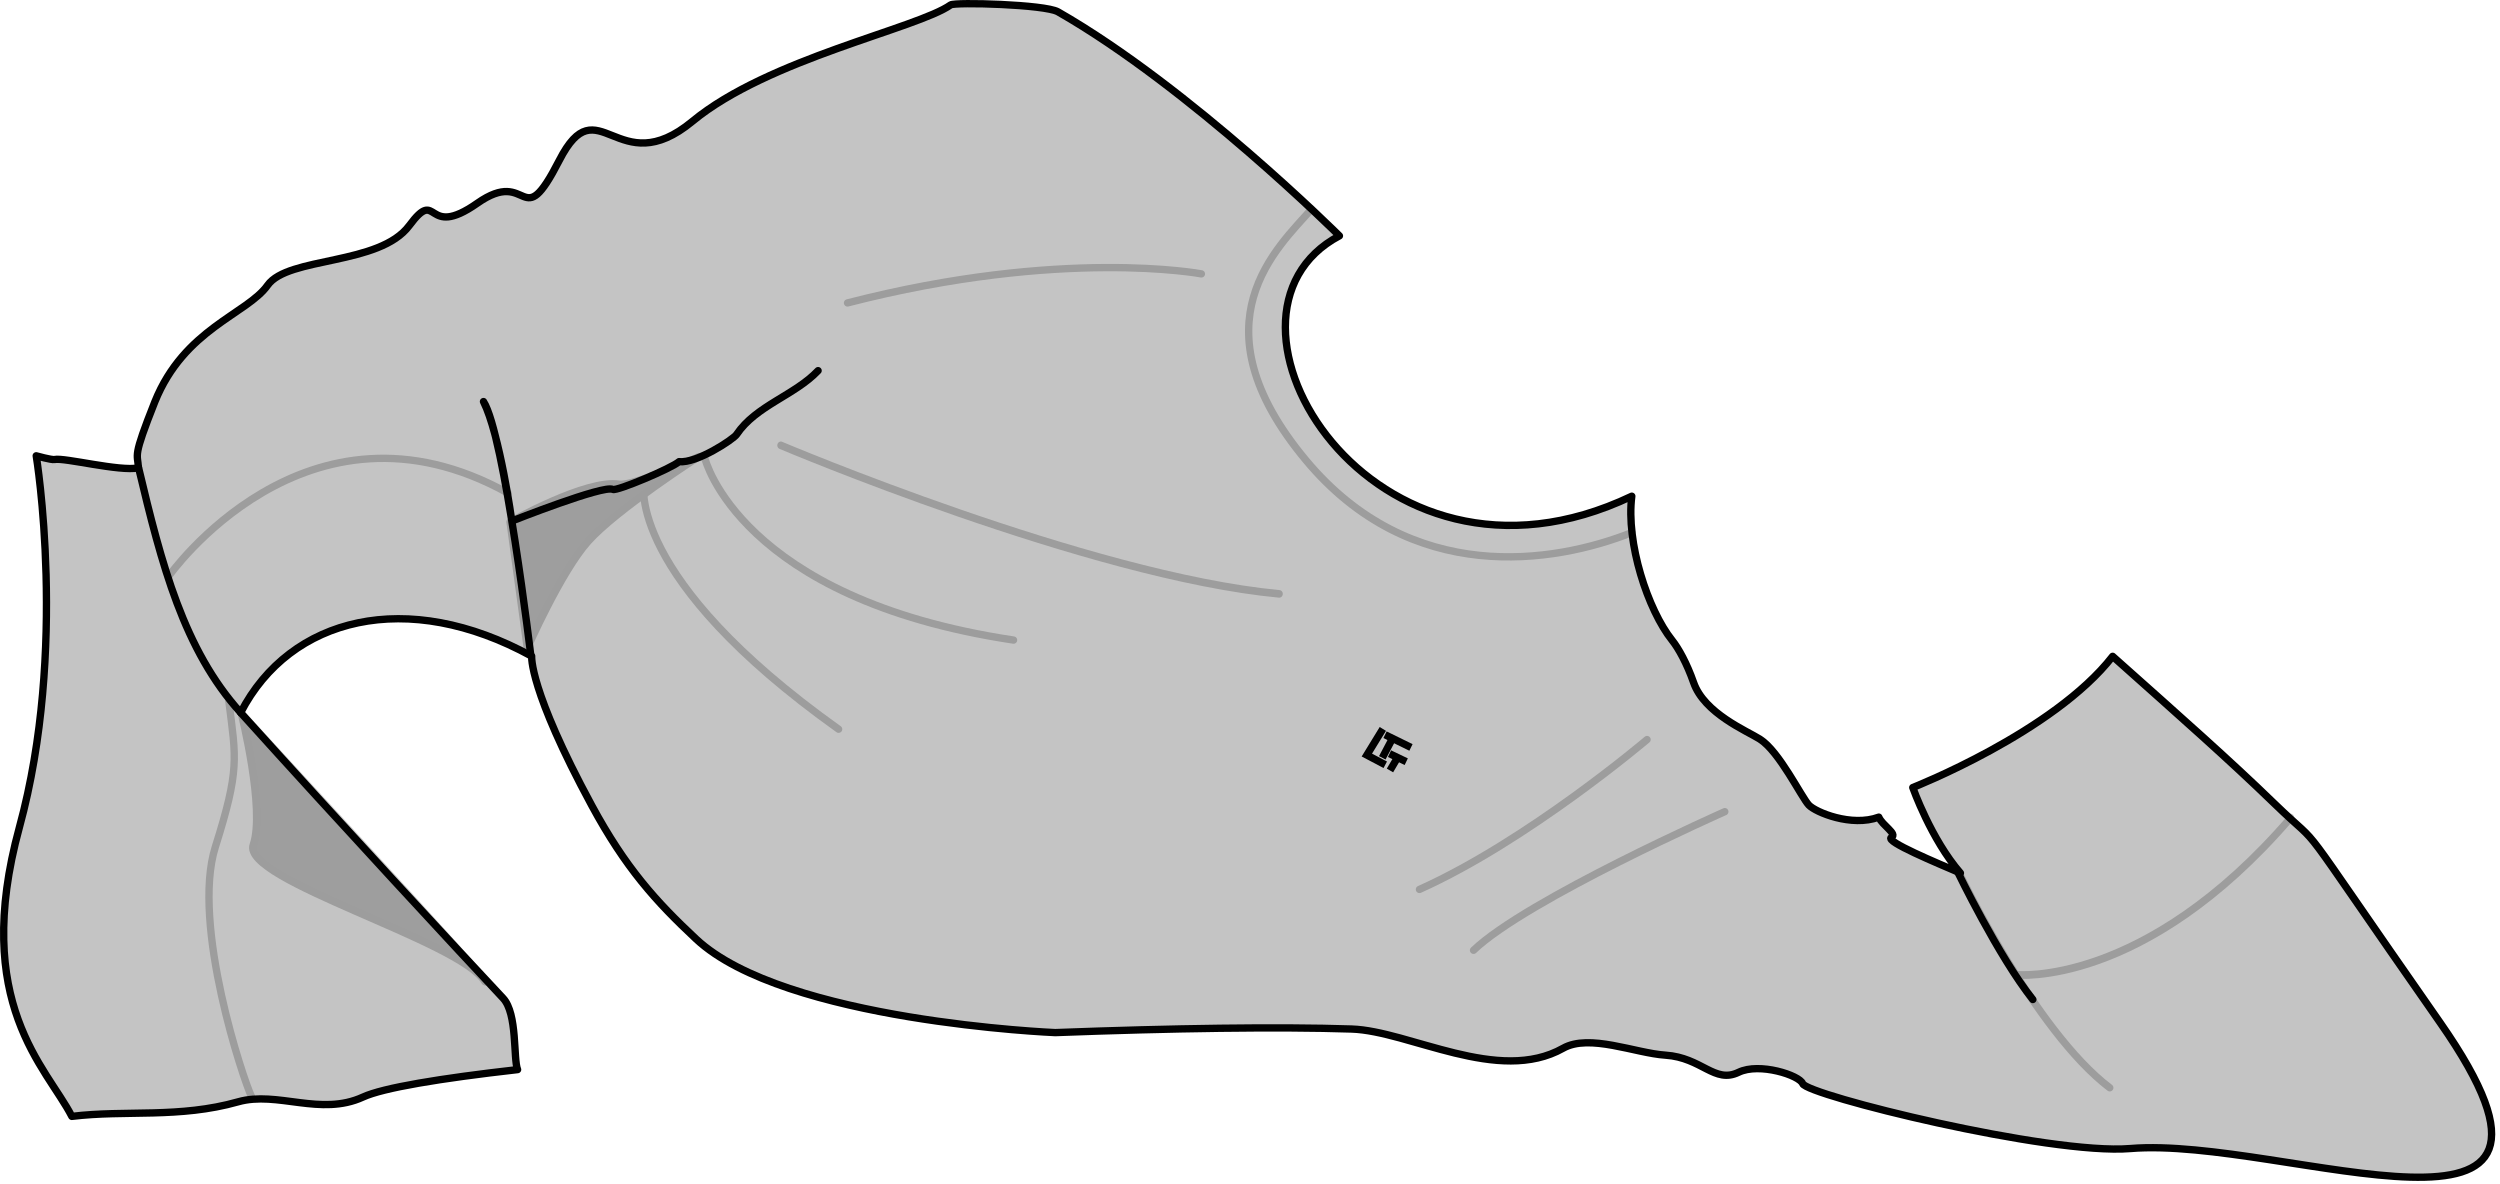
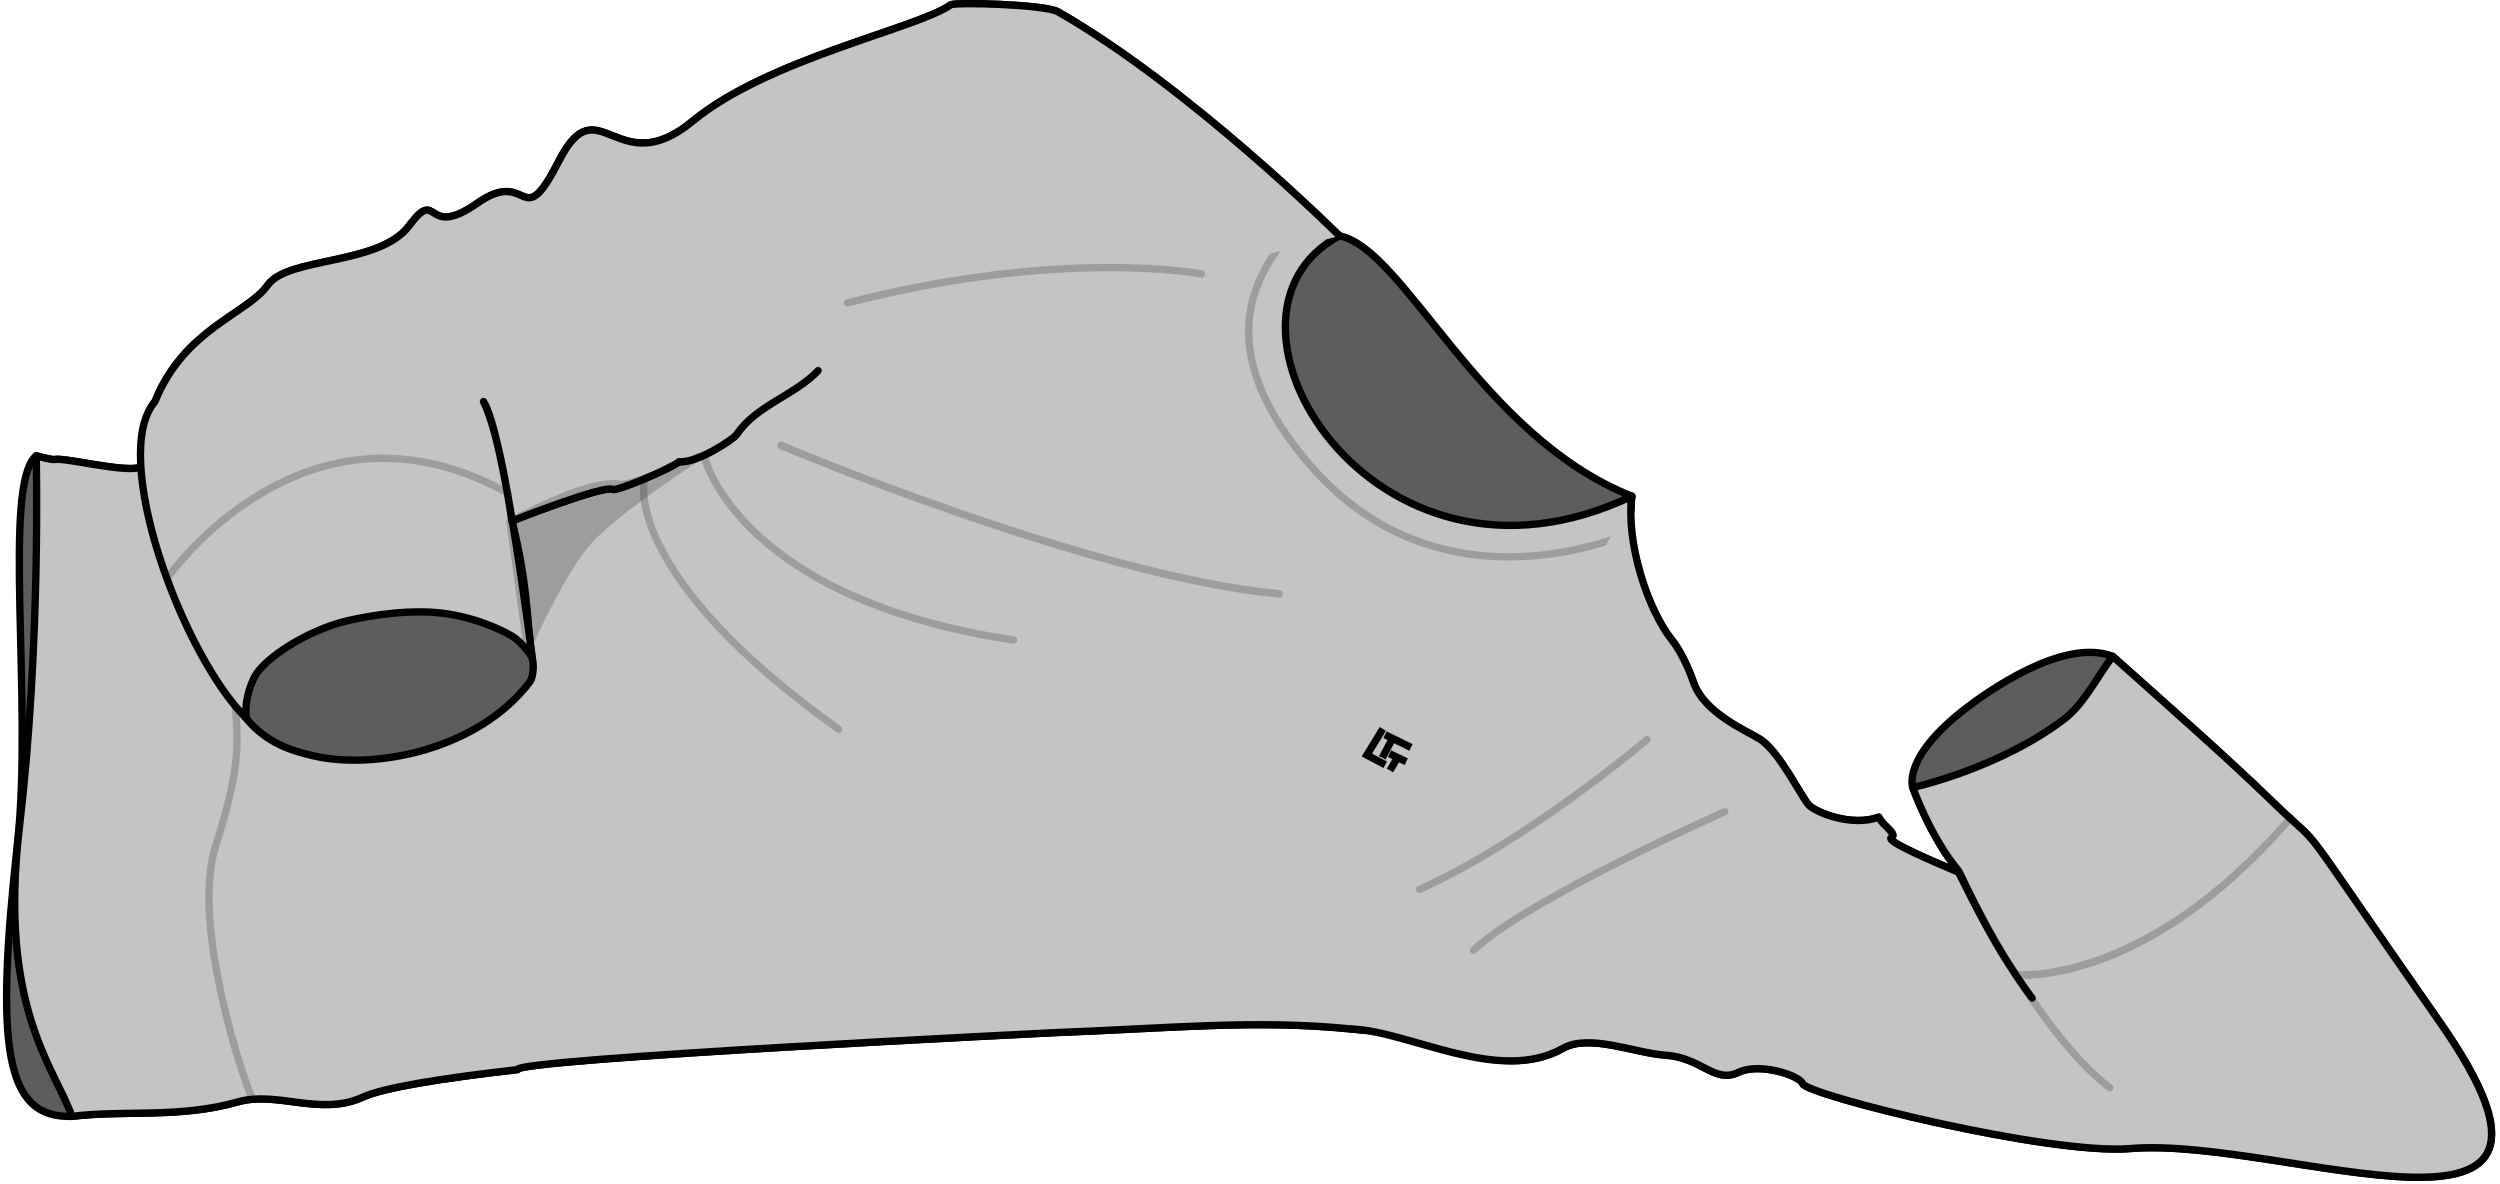
<svg xmlns="http://www.w3.org/2000/svg" width="100%" height="100%" viewBox="0 0 340 161" version="1.1" xml:space="preserve" style="fill-rule:evenodd;clip-rule:evenodd;stroke-linecap:round;stroke-linejoin:round;stroke-miterlimit:1.5;">
-   <g transform="matrix(1,0,0,1,-481.265,-78.6347)">
-     <path id="shirt" d="M624.777,219.069C640.647,218.472 655.152,218.254 665.082,218.583C672.938,218.843 685.058,226.159 693.843,221.199C697.427,219.175 703.654,221.864 707.758,222.136C712.733,222.467 714.429,226.056 717.713,224.467C720.546,223.096 726.012,224.884 726.423,226.004C727,227.577 759.985,235.754 770.998,234.836C791.908,233.094 837.519,252.649 813.134,217.729C791.591,186.879 798.188,195.301 790.545,187.886C784.539,182.058 777.946,176.239 768.584,167.895C760.55,178.233 741.401,185.739 741.401,185.739C741.401,185.739 743.883,192.763 747.884,197.371C744.763,196.026 737.537,193.042 738.49,192.532C739.382,192.055 737.232,190.875 736.782,189.765C733.064,191.141 728.167,189.088 727.266,188.126C726.247,187.038 723.266,180.845 720.616,179.162C718.832,178.029 713.062,175.661 711.597,171.467C710.687,168.862 709.542,166.805 708.685,165.732C705.352,161.561 702.383,152.417 703.19,146.118C667.845,162.961 643.053,121.485 663.427,110.711C663.427,110.711 643.171,90.548 625.15,80.24C623.383,79.23 611.12,78.898 610.551,79.303C606.07,82.494 585.713,86.634 575.449,95.124C565.184,103.615 562.65,90.055 557.327,100.447C552.005,110.838 553.399,101.207 546.176,106.276C538.952,111.345 540.98,103.868 536.925,109.317C532.87,114.766 520.451,113.499 517.663,117.427C514.875,121.356 506.324,123.349 502.329,133.268C499.247,141.032 499.987,140.24 500.092,142.265C497.541,142.791 490.025,140.839 488.674,141.128C488.286,141.212 486.19,140.625 486.19,140.625C486.19,140.625 490.527,166.914 483.905,191.141C477.353,215.11 487.618,223.797 491.036,230.463C498.393,229.565 505.598,230.759 513.654,228.481C518.994,226.971 524.855,230.491 530.631,227.835C533.355,226.582 541.08,225.3 551.659,224.101C551.055,222.669 551.667,216.501 549.686,214.391C544.194,208.54 527.431,190.454 513.993,175.553C520.745,162.486 536.679,158.601 553.574,167.876C553.574,167.876 553.169,172.337 561.746,188.184C566.333,196.658 570.456,201.216 575.94,206.344C587.945,217.567 624.777,219.069 624.777,219.069Z" style="fill:rgb(196,196,196);" />
-     <clipPath id="_clip1">
-       <path id="shirt1" d="M624.777,219.069C640.647,218.472 655.152,218.254 665.082,218.583C672.938,218.843 685.058,226.159 693.843,221.199C697.427,219.175 703.654,221.864 707.758,222.136C712.733,222.467 714.429,226.056 717.713,224.467C720.546,223.096 726.012,224.884 726.423,226.004C727,227.577 759.985,235.754 770.998,234.836C791.908,233.094 837.519,252.649 813.134,217.729C791.591,186.879 798.188,195.301 790.545,187.886C784.539,182.058 777.946,176.239 768.584,167.895C760.55,178.233 741.401,185.739 741.401,185.739C741.401,185.739 743.883,192.763 747.884,197.371C744.763,196.026 737.537,193.042 738.49,192.532C739.382,192.055 737.232,190.875 736.782,189.765C733.064,191.141 728.167,189.088 727.266,188.126C726.247,187.038 723.266,180.845 720.616,179.162C718.832,178.029 713.062,175.661 711.597,171.467C710.687,168.862 709.542,166.805 708.685,165.732C705.352,161.561 702.383,152.417 703.19,146.118C667.845,162.961 643.053,121.485 663.427,110.711C663.427,110.711 643.171,90.548 625.15,80.24C623.383,79.23 611.12,78.898 610.551,79.303C606.07,82.494 585.713,86.634 575.449,95.124C565.184,103.615 562.65,90.055 557.327,100.447C552.005,110.838 553.399,101.207 546.176,106.276C538.952,111.345 540.98,103.868 536.925,109.317C532.87,114.766 520.451,113.499 517.663,117.427C514.875,121.356 506.324,123.349 502.329,133.268C499.247,141.032 499.987,140.24 500.092,142.265C497.541,142.791 490.025,140.839 488.674,141.128C488.286,141.212 486.19,140.625 486.19,140.625C486.19,140.625 490.527,166.914 483.905,191.141C477.353,215.11 487.618,223.797 491.036,230.463C498.393,229.565 505.598,230.759 513.654,228.481C518.994,226.971 524.855,230.491 530.631,227.835C533.355,226.582 541.08,225.3 551.659,224.101C551.055,222.669 551.667,216.501 549.686,214.391C544.194,208.54 527.431,190.454 513.993,175.553C520.745,162.486 536.679,158.601 553.574,167.876C553.574,167.876 553.169,172.337 561.746,188.184C566.333,196.658 570.456,201.216 575.94,206.344C587.945,217.567 624.777,219.069 624.777,219.069Z" />
-     </clipPath>
-     <g clip-path="url(#_clip1)">
-       <path d="M553.488,168.048C553.488,168.048 549.847,137.559 547.019,133.249C549.246,137.695 550.874,149.496 550.874,149.496C550.874,149.496 563.36,144.547 564.605,145.196C565.133,145.472 572.636,142.303 573.623,141.417C575.991,141.69 580.997,138.385 581.439,137.727C584.086,133.783 589.359,132.397 592.524,129.045" style="fill:none;stroke:black;stroke-width:1px;" />
-       <path d="M500.101,142.198C503.246,155.44 506.269,167.007 513.993,175.553" style="fill:none;stroke:black;stroke-width:1px;" />
-       <path d="M747.472,197.141C747.472,197.141 753.059,208.731 757.729,214.568" style="fill:none;stroke:black;stroke-width:1px;stroke-miterlimit:2;" />
+   <g id="torso">
+     <g id="behind-troso" transform="matrix(1,0,0,1,-481.265,-78.6347)">
+       <path d="M703.19,146.118C682.479,137.89 672.266,112.435 663.427,110.711C659.642,108.055 633.292,107.307 624.508,108.195C588.875,111.801 539.466,138.992 500.092,142.265C497.541,142.791 490.025,140.839 488.674,141.128C488.286,141.212 486.19,140.625 486.19,140.625C481.528,144.44 485.77,173.99 483.638,193.37C480.592,221.054 481.882,230.749 491.036,230.463C498.393,229.565 505.598,230.759 513.654,228.481C518.994,226.971 524.855,230.491 530.631,227.835C533.355,226.582 541.08,225.3 551.659,224.101C551.055,222.669 624.777,219.069 624.777,219.069C640.647,218.472 652.101,217.27 665.082,218.583C677.475,219.836 690.125,217.01 711,216.671C727.3,216.407 719.561,187.293 708.911,175.233C702.661,168.153 703.023,154.931 702.914,153.722C702.668,150.978 703.19,146.118 703.19,146.118Z" style="fill:rgb(93,93,93);stroke:black;stroke-width:1px;" />
    </g>
-     <path id="shirt2" d="M624.777,219.069C640.647,218.472 655.152,218.254 665.082,218.583C672.938,218.843 685.058,226.159 693.843,221.199C697.427,219.175 703.654,221.864 707.758,222.136C712.733,222.467 714.429,226.056 717.713,224.467C720.546,223.096 726.012,224.884 726.423,226.004C727,227.577 759.985,235.754 770.998,234.836C791.908,233.094 837.519,252.649 813.134,217.729C791.591,186.879 798.188,195.301 790.545,187.886C784.539,182.058 777.946,176.239 768.584,167.895C760.55,178.233 741.401,185.739 741.401,185.739C741.401,185.739 743.883,192.763 747.884,197.371C744.763,196.026 737.537,193.042 738.49,192.532C739.382,192.055 737.232,190.875 736.782,189.765C733.064,191.141 728.167,189.088 727.266,188.126C726.247,187.038 723.266,180.845 720.616,179.162C718.832,178.029 713.062,175.661 711.597,171.467C710.687,168.862 709.542,166.805 708.685,165.732C705.352,161.561 702.383,152.417 703.19,146.118C667.845,162.961 643.053,121.485 663.427,110.711C663.427,110.711 643.171,90.548 625.15,80.24C623.383,79.23 611.12,78.898 610.551,79.303C606.07,82.494 585.713,86.634 575.449,95.124C565.184,103.615 562.65,90.055 557.327,100.447C552.005,110.838 553.399,101.207 546.176,106.276C538.952,111.345 540.98,103.868 536.925,109.317C532.87,114.766 520.451,113.499 517.663,117.427C514.875,121.356 506.324,123.349 502.329,133.268C499.247,141.032 499.987,140.24 500.092,142.265C497.541,142.791 490.025,140.839 488.674,141.128C488.286,141.212 486.19,140.625 486.19,140.625C486.19,140.625 490.527,166.914 483.905,191.141C477.353,215.11 487.618,223.797 491.036,230.463C498.393,229.565 505.598,230.759 513.654,228.481C518.994,226.971 524.855,230.491 530.631,227.835C533.355,226.582 541.08,225.3 551.659,224.101C551.055,222.669 551.667,216.501 549.686,214.391C544.194,208.54 527.431,190.454 513.993,175.553C520.745,162.486 536.679,158.601 553.574,167.876C553.574,167.876 553.169,172.337 561.746,188.184C566.333,196.658 570.456,201.216 575.94,206.344C587.945,217.567 624.777,219.069 624.777,219.069Z" style="fill:none;stroke:black;stroke-width:1px;" />
-     <g opacity="0.2">
-       <path d="M659.63,107.071C655.16,112.217 643.302,122.517 658.845,141.193C673.18,158.417 692.611,155.264 703.216,151.056" style="fill:none;stroke:black;stroke-width:1px;" />
-       <path d="M644.651,115.881C644.651,115.881 625.798,112.29 596.53,119.832" style="fill:none;stroke:black;stroke-width:1px;" />
-       <path d="M568.831,144.364C568.831,144.364 566.362,157.157 595.315,177.806" style="fill:none;stroke:black;stroke-width:1px;" />
-       <g transform="matrix(1.14222,0,0,1.1172,-78.8063,-31.5726)">
-         <path d="M519.076,185.503C519.076,185.503 521.93,197.178 520.494,201.487C519.057,205.797 545.057,213.122 548.074,218.15C549.811,219.359 519.076,185.503 519.076,185.503Z" style="fill:rgb(3,3,3);stroke:black;stroke-width:0.89px;" />
-       </g>
-       <path d="M705.263,179.218C705.263,179.218 689.022,193.008 674.312,199.596" style="fill:none;stroke:black;stroke-width:1px;" />
-       <path d="M715.835,189.024C715.835,189.024 688.868,200.975 681.667,207.87" style="fill:none;stroke:black;stroke-width:1px;" />
-       <path d="M577.135,140.997C577.135,140.997 581.848,160.075 619.106,165.686" style="fill:none;stroke:black;stroke-width:1px;" />
-       <g transform="matrix(0.893491,0,0,0.957447,62.5696,5.92346)">
-         <path d="M587.459,139.201C587.459,139.201 634.478,157.78 663.322,160.299" style="fill:none;stroke:black;stroke-width:1.08px;" />
-       </g>
-       <path d="M552.98,166.803L550.626,149.623C550.626,149.623 561.022,143.749 565.484,144.491C567.278,144.79 576.279,140.758 576.279,140.758C576.279,140.758 565.135,147.924 561.252,152.265C557.535,156.421 552.98,166.803 552.98,166.803Z" style="fill:rgb(3,3,3);stroke:black;stroke-width:1px;" />
-       <path d="M504.193,157.023C504.193,157.023 522.864,130.42 550.363,145.703" style="fill:none;stroke:black;stroke-width:1px;stroke-miterlimit:2;" />
-       <path d="M747.735,197.387C747.735,197.387 757.898,218.755 768.191,226.572" style="fill:none;stroke:black;stroke-width:1px;stroke-miterlimit:2;" />
-       <g transform="matrix(0.976183,0,0,1.10043,22.9524,-11.6099)">
-         <path d="M750.353,202.482C750.353,202.482 768.171,204.162 788.647,183.055" style="fill:none;stroke:black;stroke-width:0.96px;stroke-miterlimit:2;" />
-       </g>
-       <path d="M515.439,227.69C514.462,225.735 507.23,204.349 510.553,193.814C513.886,183.248 513.366,181.82 512.388,174.003" style="fill:none;stroke:black;stroke-width:1px;stroke-miterlimit:2;" />
+     <g id="front-troso" transform="matrix(1,0,0,1,-481.265,-78.6347)">
+       <path d="M703.19,146.118C667.845,162.961 643.053,121.485 663.427,110.711C659.642,108.055 633.292,107.307 624.508,108.195C588.875,111.801 539.466,138.992 500.092,142.265C497.541,142.791 490.025,140.839 488.674,141.128C488.286,141.212 486.19,140.625 486.19,140.625C486.19,140.625 486.851,166.198 483.905,191.141C480.997,215.763 488.839,224.01 491.036,230.463C498.393,229.565 505.598,230.759 513.654,228.481C518.994,226.971 524.855,230.491 530.631,227.835C533.355,226.582 541.08,225.3 551.659,224.101C551.055,222.669 624.777,219.069 624.777,219.069C640.647,218.472 652.101,217.27 665.082,218.583C677.475,219.836 690.125,217.01 711,216.671C727.3,216.407 719.561,187.293 708.911,175.233C702.661,168.153 703.023,154.931 702.914,153.722C702.668,150.978 703.19,146.118 703.19,146.118Z" style="fill:rgb(196,196,196);stroke:black;stroke-width:1px;" />
    </g>
-     <g id="ltt-logo" transform="matrix(0.766169,0.0734571,-0.0734571,0.766169,173.642,-2.09732)">
+     <g id="ltt-logo" transform="matrix(0.766169,0.0734571,-0.0734571,0.766169,-307.623,-80.732)">
      <path d="M663.095,171.742L661.009,176.024L663.81,177.174" style="fill:none;stroke:black;stroke-width:1.3px;stroke-linecap:square;stroke-linejoin:miter;stroke-miterlimit:2;" />
      <path d="M664.472,172.369L668.033,173.71" style="fill:none;stroke:black;stroke-width:1.3px;stroke-linecap:square;stroke-linejoin:miter;stroke-miterlimit:2;" />
      <g transform="matrix(1,0,0,1,0.246779,0.0987117)">
        <path d="M663.771,175.548L664.932,172.715" style="fill:none;stroke:black;stroke-width:1.3px;stroke-linecap:square;stroke-linejoin:miter;stroke-miterlimit:2;" />
      </g>
      <g transform="matrix(1,0,0,1,0.489959,1.0902)">
        <path d="M665.119,176.664L665.771,175.265" style="fill:none;stroke:black;stroke-width:1.3px;stroke-linecap:square;stroke-linejoin:miter;stroke-miterlimit:2;" />
      </g>
      <g transform="matrix(1,0,0,1,-0.00796884,0.576846)">
        <path d="M665.591,175.044L667.449,175.726" style="fill:none;stroke:black;stroke-width:1.3px;stroke-linecap:square;stroke-linejoin:miter;stroke-miterlimit:2;" />
      </g>
    </g>
+     <g id="torso-wrinkles" transform="matrix(1,0,0,1,-481.265,-78.6347)">
+       <g opacity="0.2">
+         <path d="M659.63,107.071C655.16,112.217 643.302,122.517 658.845,141.193C673.18,158.417 692.611,155.264 703.216,151.056" style="fill:none;stroke:black;stroke-width:1px;" />
+         <path d="M568.831,144.364C568.831,144.364 566.362,157.157 595.315,177.806" style="fill:none;stroke:black;stroke-width:1px;" />
+         <path d="M577.135,140.997C577.135,140.997 581.848,160.075 619.106,165.686" style="fill:none;stroke:black;stroke-width:1px;" />
+         <g transform="matrix(0.893491,0,0,0.957447,62.5696,5.92346)">
+           <path d="M587.459,139.201C587.459,139.201 634.478,157.78 663.322,160.299" style="fill:none;stroke:black;stroke-width:1.08px;" />
+         </g>
+         <path d="M515.439,227.69C514.462,225.735 507.23,204.349 510.553,193.814C513.886,183.248 513.923,179.869 512.946,172.052C511.902,163.703 513.53,154.193 509.437,141.225" style="fill:none;stroke:black;stroke-width:1px;stroke-miterlimit:2;" />
+       </g>
+     </g>
+   </g>
+   <g id="left-arm">
+     <g id="behind-larm" transform="matrix(1,0,0,1,-481.265,-78.6347)">
+       <path d="M665.783,218.383C673.638,218.643 685.058,226.159 693.843,221.199C697.427,219.175 703.654,221.864 707.758,222.136C712.733,222.467 714.429,226.056 717.713,224.467C720.546,223.096 726.012,224.884 726.423,226.004C727,227.577 759.985,235.754 770.998,234.836C791.908,233.094 837.519,252.649 813.134,217.729C791.591,186.879 798.188,195.301 790.545,187.886C784.539,182.058 777.946,176.239 768.584,167.895C761.868,165.286 751.37,172.862 748.742,174.869C739.841,181.666 741.401,185.739 741.401,185.739C741.401,185.739 743.8,192.529 747.684,197.137C747.719,197.179 749.143,197.762 749.175,197.799C749.135,197.782 747.674,197.281 747.628,197.261C744.387,195.87 737.562,193.029 738.49,192.532C739.382,192.055 737.232,190.875 736.782,189.765C733.064,191.141 728.167,189.088 727.266,188.126C726.247,187.038 723.266,180.845 720.616,179.162C718.832,178.029 713.062,175.661 711.597,171.467C710.687,168.862 709.542,166.805 708.685,165.732C705.352,161.561 702.322,153.018 703.128,146.719" style="fill:rgb(93,93,93);stroke:black;stroke-width:1px;" />
+     </g>
+     <g id="front-larm" transform="matrix(1,0,0,1,-481.265,-78.6347)">
+       <path d="M665.082,218.583C672.938,218.843 685.058,226.159 693.843,221.199C697.427,219.175 703.654,221.864 707.758,222.136C712.733,222.467 714.429,226.056 717.713,224.467C720.546,223.096 726.012,224.884 726.423,226.004C727,227.577 759.985,235.754 770.998,234.836C791.908,233.094 837.519,252.649 813.134,217.729C791.591,186.879 798.188,195.301 790.545,187.886C784.539,182.058 777.946,176.239 768.584,167.895C766.753,170.252 764.704,174.364 762.076,176.371C753.175,183.168 741.401,185.739 741.401,185.739C741.401,185.739 743.8,192.529 747.684,197.137C747.719,197.179 750.084,202.338 752.679,206.848C755.008,210.895 757.594,214.342 757.626,214.379C757.587,214.362 755.038,210.913 752.679,206.848C750.092,202.39 747.674,197.281 747.628,197.261C744.387,195.87 737.562,193.029 738.49,192.532C739.382,192.055 737.232,190.875 736.782,189.765C733.064,191.141 728.167,189.088 727.266,188.126C726.247,187.038 723.266,180.845 720.616,179.162C718.832,178.029 713.062,175.661 711.597,171.467C710.687,168.862 709.542,166.805 708.685,165.732C705.352,161.561 702.383,152.417 703.19,146.118" style="fill:rgb(196,196,196);stroke:black;stroke-width:1px;" />
+     </g>
+     <g id="left-arm-wrinkles" opacity="0.2">
+       <g transform="matrix(1,0,0,1,-481.265,-78.6347)">
+         <path d="M705.263,179.218C705.263,179.218 689.022,193.008 674.312,199.596" style="fill:none;stroke:black;stroke-width:1px;" />
+       </g>
+       <g transform="matrix(1,0,0,1,-481.265,-78.6347)">
+         <path d="M715.835,189.024C715.835,189.024 688.868,200.975 681.667,207.87" style="fill:none;stroke:black;stroke-width:1px;" />
+       </g>
+       <g transform="matrix(1,0,0,1,-481.265,-78.6347)">
+         <path d="M747.735,197.387C747.735,197.387 757.898,218.755 768.191,226.572" style="fill:none;stroke:black;stroke-width:1px;stroke-miterlimit:2;" />
+       </g>
+       <g transform="matrix(0.976183,0,0,1.10043,-458.313,-90.2446)">
+         <path d="M750.353,202.482C750.353,202.482 768.171,204.162 788.647,183.055" style="fill:none;stroke:black;stroke-width:0.96px;stroke-miterlimit:2;" />
+       </g>
+     </g>
+   </g>
+   <g id="right-arm">
+     <g id="behind-rarm" transform="matrix(1,0,0,1,-481.265,-78.6347)">
+       <path d="M663.427,110.711C663.427,110.711 643.171,90.548 625.15,80.24C623.383,79.23 611.12,78.898 610.551,79.303C606.07,82.494 585.713,86.634 575.449,95.124C565.184,103.615 562.65,90.055 557.327,100.447C552.005,110.838 553.399,101.207 546.176,106.276C538.952,111.345 540.98,103.868 536.925,109.317C532.87,114.766 520.451,113.499 517.663,117.427C514.875,121.356 506.324,123.349 502.329,133.268C496.073,140.524 512.996,174.298 514.885,176.505C517.688,179.779 520.971,180.739 523.817,181.412C532.283,183.414 546.38,180.566 553.338,171.345C553.758,170.789 553.887,169.228 553.711,168.47C552.998,165.408 553.283,159.057 551.041,150.118C550.741,148.92 549.171,148.766 549.171,148.766L550.874,149.496C550.874,149.496 563.36,144.547 564.605,145.196C565.133,145.472 572.636,142.303 573.623,141.417C575.991,141.69 580.997,138.385 581.439,137.727C584.086,133.783 589.359,131.755 592.524,128.403" style="fill:rgb(93,93,93);stroke:black;stroke-width:1px;" />
+     </g>
+     <g id="front-rarm" transform="matrix(1,0,0,1,-481.265,-78.6347)">
+       <path d="M663.427,110.711C663.427,110.711 643.171,90.548 625.15,80.24C623.383,79.23 611.12,78.898 610.551,79.303C606.07,82.494 585.713,86.634 575.449,95.124C565.184,103.615 562.65,90.055 557.327,100.447C552.005,110.838 553.399,101.207 546.176,106.276C538.952,111.345 540.98,103.868 536.925,109.317C532.87,114.766 520.451,113.499 517.663,117.427C514.875,121.356 506.324,123.349 502.329,133.268C496.073,140.524 506.001,167.64 514.797,176.357C514.543,174.971 514.818,172.94 515.794,170.861C517.068,168.15 523.213,164.305 528.44,163.073C531.923,162.251 537.571,161.389 542.226,162.139C546.732,162.864 550.343,164.677 551.418,165.501C551.941,165.903 553.233,167.244 553.666,168.169C553.666,168.169 549.847,137.559 547.019,133.249C549.246,137.695 550.874,149.496 550.874,149.496C550.874,149.496 563.36,144.547 564.605,145.196C565.133,145.472 572.636,142.303 573.623,141.417C575.991,141.69 580.997,138.385 581.439,137.727C584.086,133.783 589.359,132.397 592.524,129.045" style="fill:rgb(196,196,196);stroke:black;stroke-width:1px;" />
+     </g>
+     <g id="right-arm-wrinkles" opacity="0.2">
+       <g transform="matrix(1,0,0,1,-481.265,-78.6347)">
+         <path d="M644.651,115.881C644.651,115.881 625.798,112.29 596.53,119.832" style="fill:none;stroke:black;stroke-width:1px;" />
+       </g>
+       <g transform="matrix(1,0,0,1,-481.265,-78.6347)">
+         <path d="M552.98,166.803L550.626,149.623C550.626,149.623 561.022,143.749 565.484,144.491C567.278,144.79 576.279,140.758 576.279,140.758C576.279,140.758 565.135,147.924 561.252,152.265C557.535,156.421 552.98,166.803 552.98,166.803Z" style="fill:rgb(3,3,3);stroke:black;stroke-width:1px;" />
+       </g>
+       <g transform="matrix(1,0,0,1,-481.265,-78.6347)">
+         <path d="M504.193,157.023C504.193,157.023 522.864,130.42 550.363,145.703" style="fill:none;stroke:black;stroke-width:1px;stroke-miterlimit:2;" />
+       </g>
+     </g>
  </g>
</svg>
